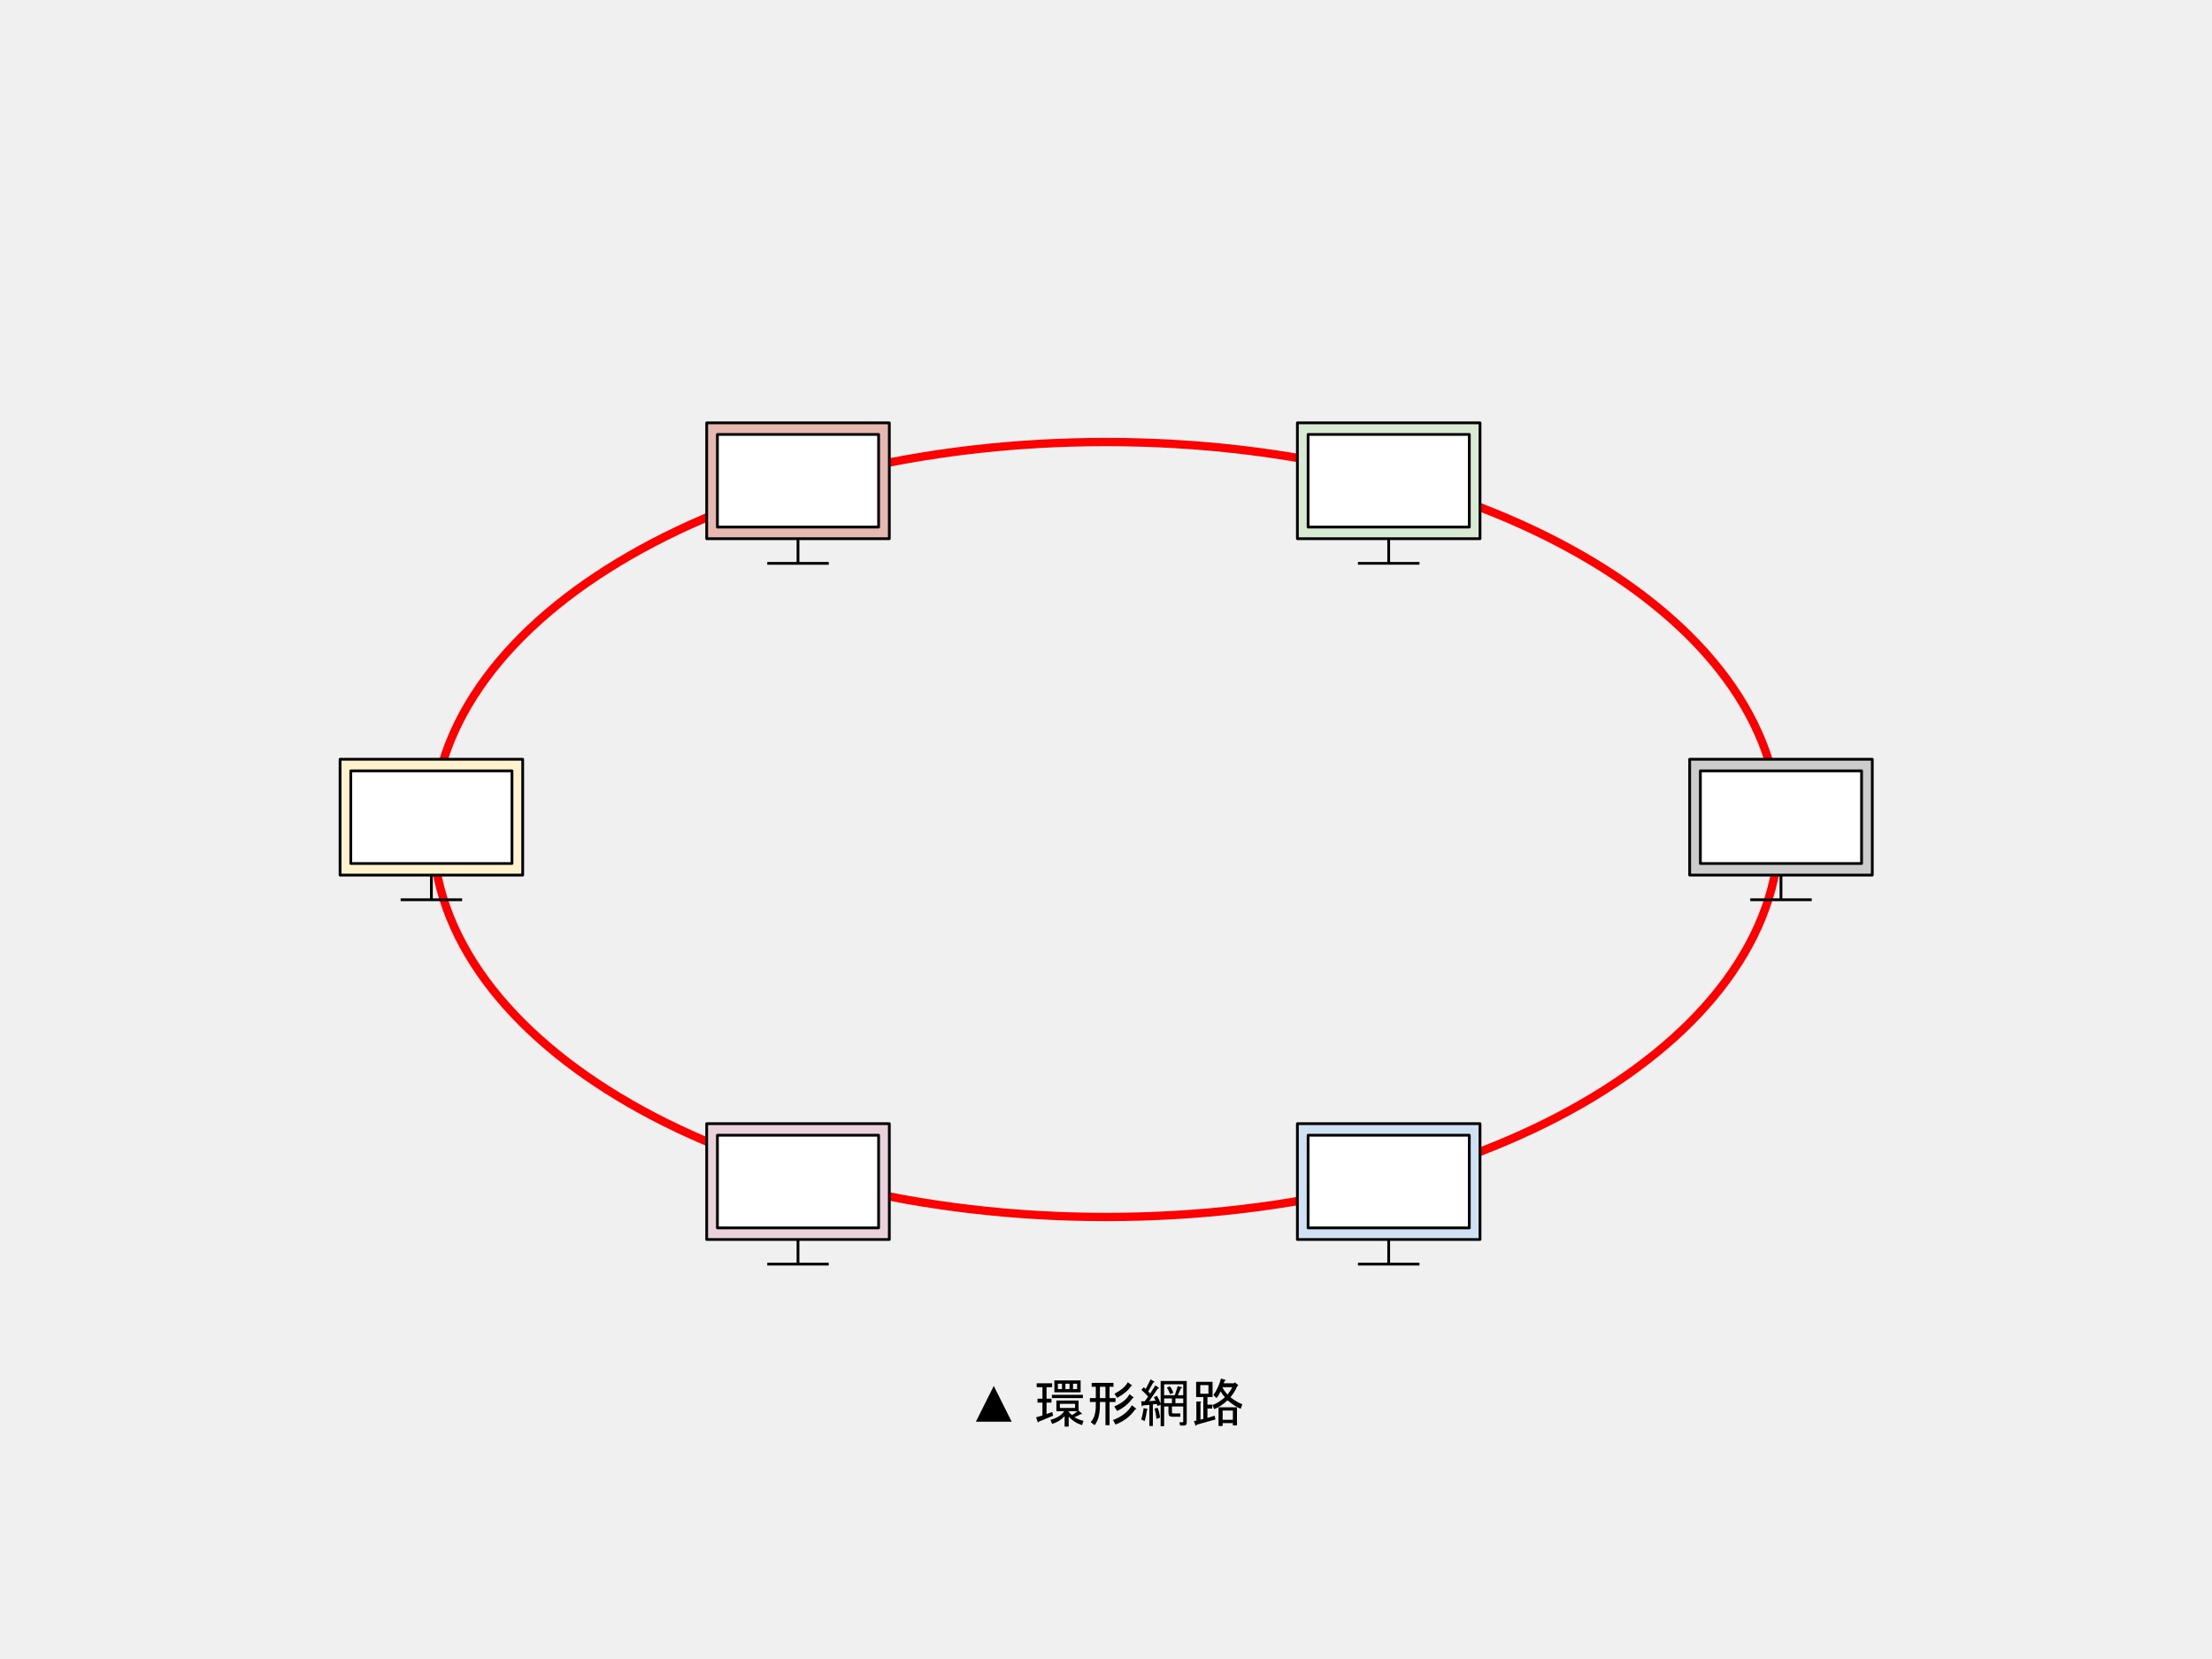
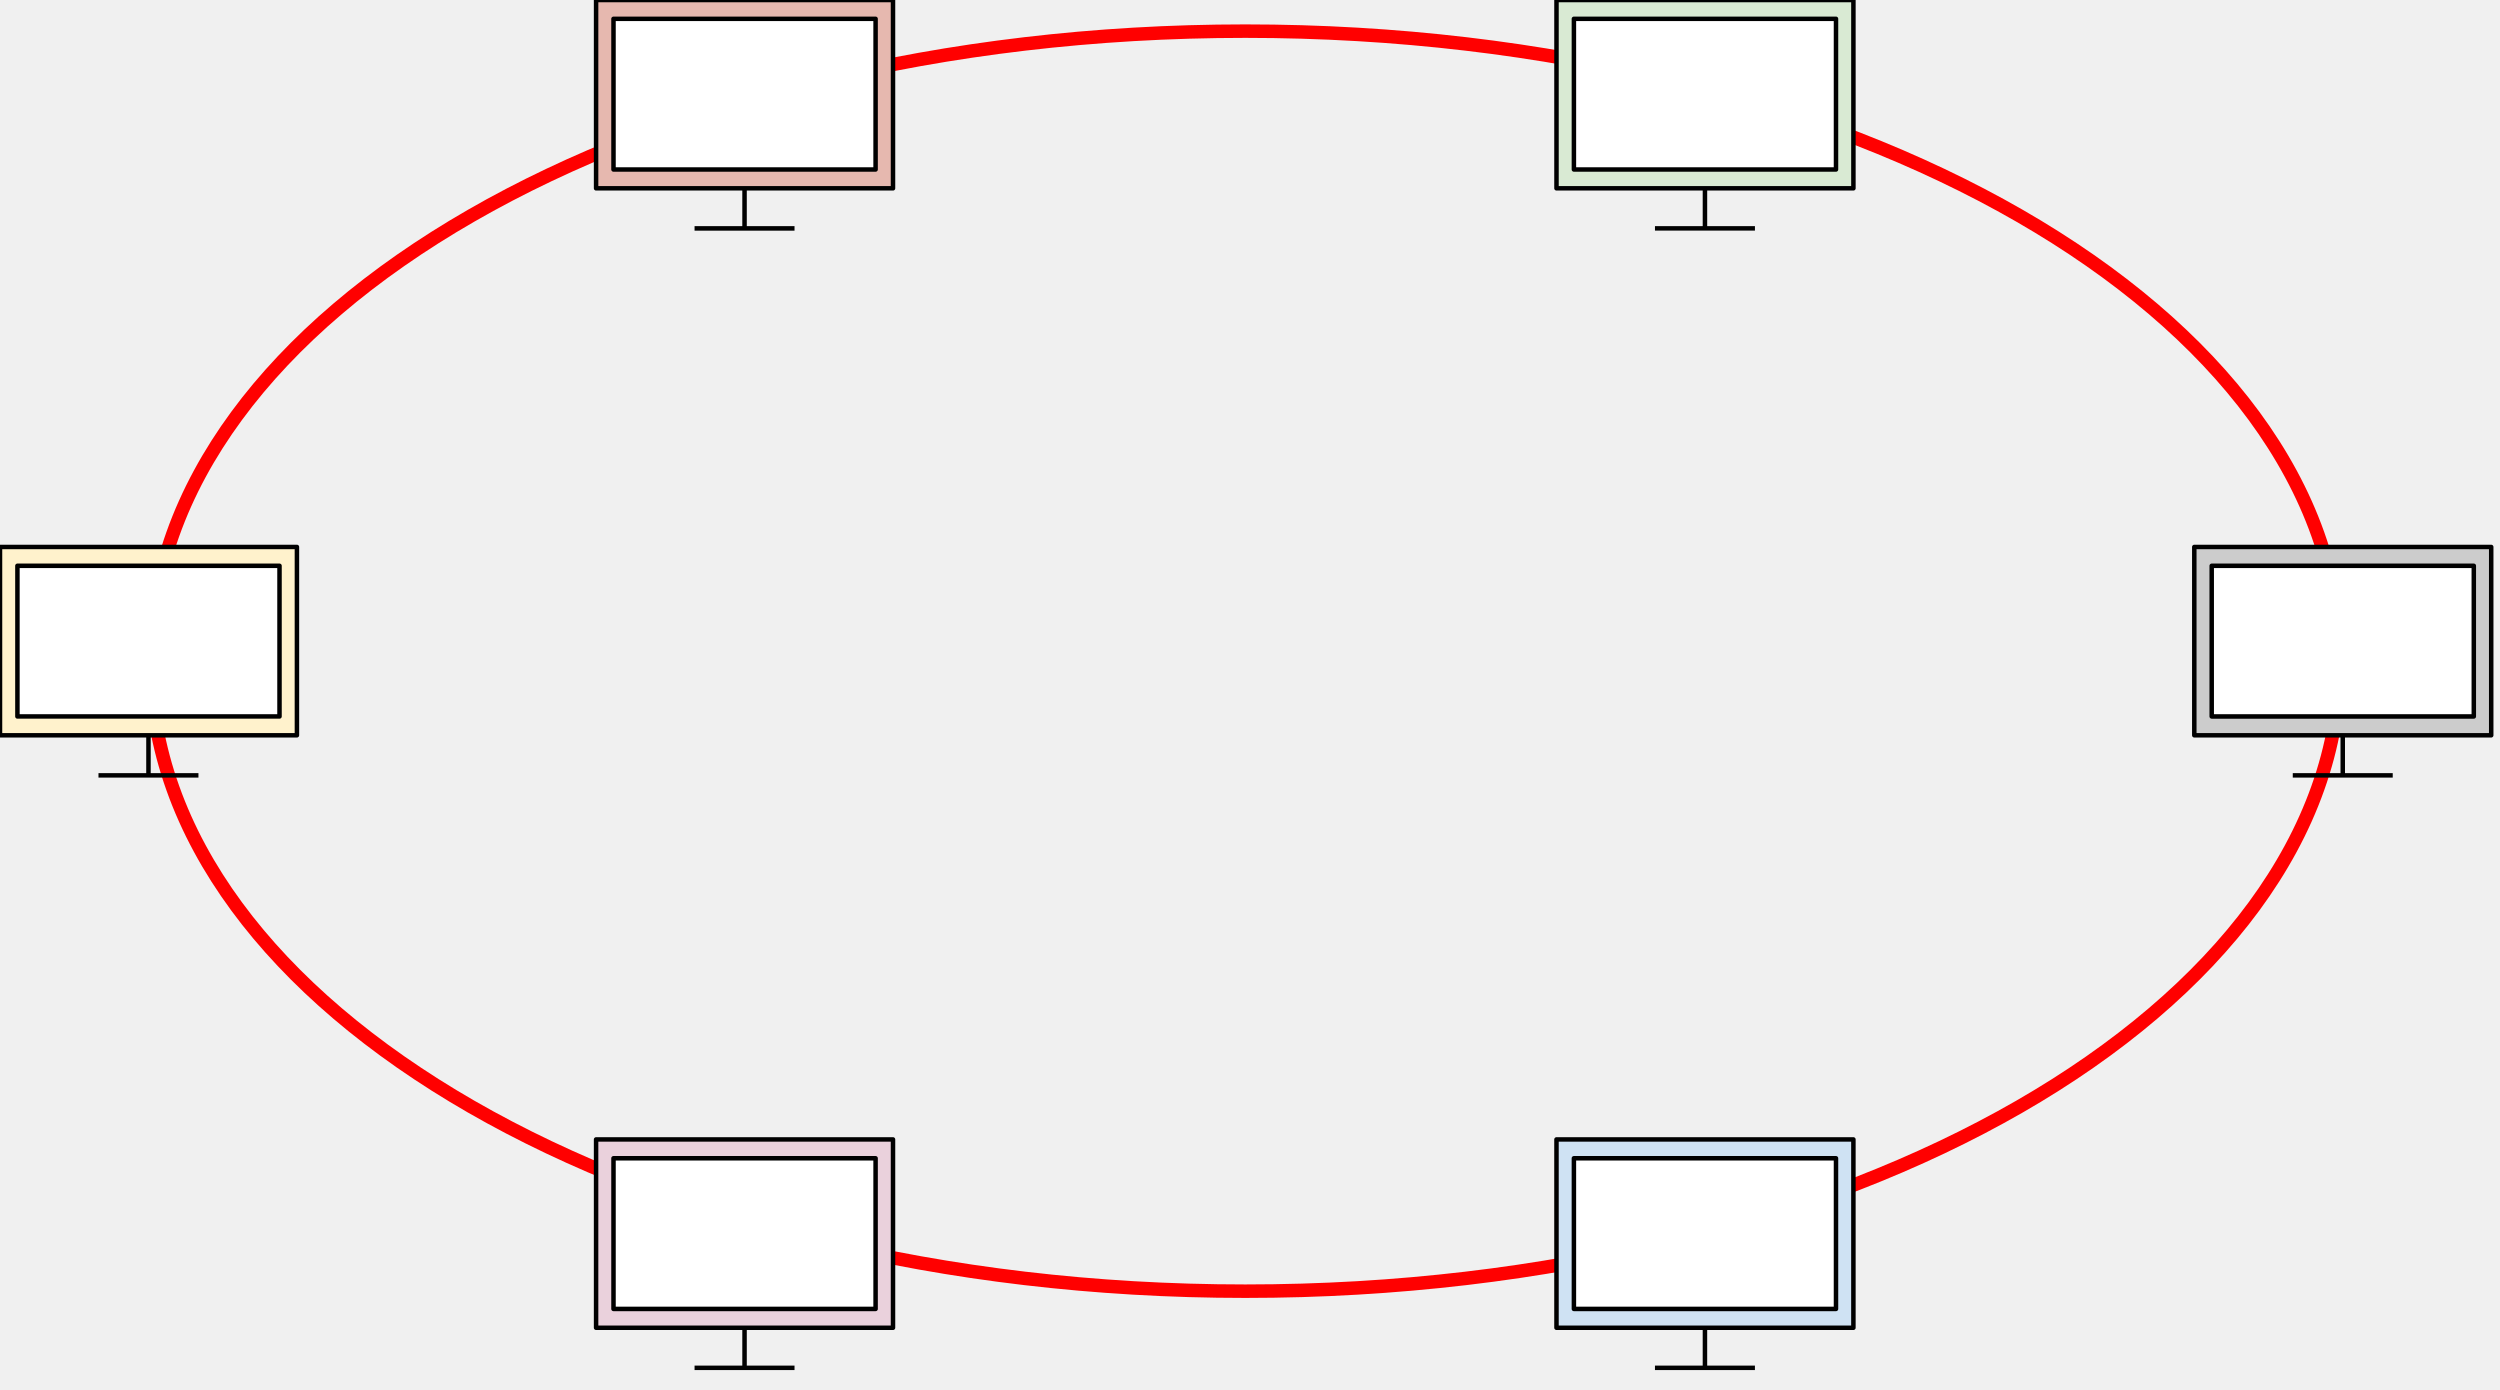
- <svg xmlns="http://www.w3.org/2000/svg" version="1.1" viewBox="0.0 0.0 800.0 600.0" fill="none" stroke="none" stroke-linecap="square" stroke-miterlimit="10">
+ <svg xmlns="http://www.w3.org/2000/svg" version="1.1" viewBox="0.0 0.0 556.097 309.024" fill="none" stroke="none" stroke-linecap="square" stroke-miterlimit="10">
  <clipPath id="p.0">
-     <path d="m0 0l800.0 0l0 600.0l-800.0 0l0 -600.0z" clip-rule="nonzero" />
+     <path d="m0 0l556.097 0l0 309.024l-556.097 0l0 -309.024z" clip-rule="nonzero" />
  </clipPath>
  <g clip-path="url(#p.0)">
-     <path fill="#000000" fill-opacity="0.0" d="m0 0l800.0 0l0 600.0l-800.0 0z" fill-rule="evenodd" />
-     <path fill="#000000" fill-opacity="0.0" d="m156.488 300.0l0 0c0 -77.398 109.024 -140.142 243.512 -140.142l0 0c134.488 0 243.512 62.744 243.512 140.142l0 0c0 77.398 -109.024 140.142 -243.512 140.142l0 0c-134.488 0 -243.512 -62.744 -243.512 -140.142z" fill-rule="evenodd" />
-     <path stroke="#ff0000" stroke-width="3.0" stroke-linejoin="round" stroke-linecap="butt" d="m156.488 300.0l0 0c0 -77.398 109.024 -140.142 243.512 -140.142l0 0c134.488 0 243.512 62.744 243.512 140.142l0 0c0 77.398 -109.024 140.142 -243.512 140.142l0 0c-134.488 0 -243.512 -62.744 -243.512 -140.142z" fill-rule="evenodd" />
-     <path fill="#cfe2f3" d="m469.217 406.387l66.047 0l0 41.89l-66.047 0z" fill-rule="evenodd" />
-     <path stroke="#000000" stroke-width="1.0" stroke-linejoin="round" stroke-linecap="butt" d="m469.217 406.387l66.047 0l0 41.89l-66.047 0z" fill-rule="evenodd" />
-     <path fill="#ffffff" d="m473.091 410.576l58.299 0l0 33.512l-58.299 0z" fill-rule="evenodd" />
-     <path stroke="#000000" stroke-width="1.0" stroke-linejoin="round" stroke-linecap="butt" d="m473.091 410.576l58.299 0l0 33.512l-58.299 0z" fill-rule="evenodd" />
-     <path fill="#000000" fill-opacity="0.0" d="m502.24 448.277l0 8.913" fill-rule="evenodd" />
-     <path stroke="#000000" stroke-width="1.0" stroke-linejoin="round" stroke-linecap="butt" d="m502.24 448.277l0 8.913" fill-rule="evenodd" />
-     <path fill="#000000" fill-opacity="0.0" d="m491.122 457.19l22.236 0" fill-rule="evenodd" />
-     <path stroke="#000000" stroke-width="1.0" stroke-linejoin="round" stroke-linecap="butt" d="m491.122 457.19l22.236 0" fill-rule="evenodd" />
-     <path fill="#ead1dc" d="m255.587 406.387l66.047 0l0 41.89l-66.047 0z" fill-rule="evenodd" />
-     <path stroke="#000000" stroke-width="1.0" stroke-linejoin="round" stroke-linecap="butt" d="m255.587 406.387l66.047 0l0 41.89l-66.047 0z" fill-rule="evenodd" />
-     <path fill="#ffffff" d="m259.461 410.576l58.299 0l0 33.512l-58.299 0z" fill-rule="evenodd" />
-     <path stroke="#000000" stroke-width="1.0" stroke-linejoin="round" stroke-linecap="butt" d="m259.461 410.576l58.299 0l0 33.512l-58.299 0z" fill-rule="evenodd" />
-     <path fill="#000000" fill-opacity="0.0" d="m288.61 448.277l0 8.913" fill-rule="evenodd" />
-     <path stroke="#000000" stroke-width="1.0" stroke-linejoin="round" stroke-linecap="butt" d="m288.61 448.277l0 8.913" fill-rule="evenodd" />
-     <path fill="#000000" fill-opacity="0.0" d="m277.492 457.19l22.236 0" fill-rule="evenodd" />
-     <path stroke="#000000" stroke-width="1.0" stroke-linejoin="round" stroke-linecap="butt" d="m277.492 457.19l22.236 0" fill-rule="evenodd" />
-     <path fill="#fff2cc" d="m122.995 274.597l66.047 0l0 41.89l-66.047 0z" fill-rule="evenodd" />
-     <path stroke="#000000" stroke-width="1.0" stroke-linejoin="round" stroke-linecap="butt" d="m122.995 274.597l66.047 0l0 41.89l-66.047 0z" fill-rule="evenodd" />
-     <path fill="#ffffff" d="m126.869 278.786l58.299 0l0 33.512l-58.299 0z" fill-rule="evenodd" />
-     <path stroke="#000000" stroke-width="1.0" stroke-linejoin="round" stroke-linecap="butt" d="m126.869 278.786l58.299 0l0 33.512l-58.299 0z" fill-rule="evenodd" />
-     <path fill="#000000" fill-opacity="0.0" d="m156.018 316.487l0 8.913" fill-rule="evenodd" />
-     <path stroke="#000000" stroke-width="1.0" stroke-linejoin="round" stroke-linecap="butt" d="m156.018 316.487l0 8.913" fill-rule="evenodd" />
-     <path fill="#000000" fill-opacity="0.0" d="m144.9 325.4l22.236 0" fill-rule="evenodd" />
-     <path stroke="#000000" stroke-width="1.0" stroke-linejoin="round" stroke-linecap="butt" d="m144.9 325.4l22.236 0" fill-rule="evenodd" />
-     <path fill="#e6b8af" d="m255.587 152.932l66.047 0l0 41.89l-66.047 0z" fill-rule="evenodd" />
-     <path stroke="#000000" stroke-width="1.0" stroke-linejoin="round" stroke-linecap="butt" d="m255.587 152.932l66.047 0l0 41.89l-66.047 0z" fill-rule="evenodd" />
-     <path fill="#ffffff" d="m259.461 157.121l58.299 0l0 33.512l-58.299 0z" fill-rule="evenodd" />
-     <path stroke="#000000" stroke-width="1.0" stroke-linejoin="round" stroke-linecap="butt" d="m259.461 157.121l58.299 0l0 33.512l-58.299 0z" fill-rule="evenodd" />
-     <path fill="#000000" fill-opacity="0.0" d="m288.61 194.822l0 8.913" fill-rule="evenodd" />
-     <path stroke="#000000" stroke-width="1.0" stroke-linejoin="round" stroke-linecap="butt" d="m288.61 194.822l0 8.913" fill-rule="evenodd" />
-     <path fill="#000000" fill-opacity="0.0" d="m277.492 203.735l22.236 0" fill-rule="evenodd" />
-     <path stroke="#000000" stroke-width="1.0" stroke-linejoin="round" stroke-linecap="butt" d="m277.492 203.735l22.236 0" fill-rule="evenodd" />
-     <path fill="#cccccc" d="m611.091 274.598l66.047 0l0 41.89l-66.047 0z" fill-rule="evenodd" />
-     <path stroke="#000000" stroke-width="1.0" stroke-linejoin="round" stroke-linecap="butt" d="m611.091 274.598l66.047 0l0 41.89l-66.047 0z" fill-rule="evenodd" />
-     <path fill="#ffffff" d="m614.965 278.787l58.299 0l0 33.512l-58.299 0z" fill-rule="evenodd" />
-     <path stroke="#000000" stroke-width="1.0" stroke-linejoin="round" stroke-linecap="butt" d="m614.965 278.787l58.299 0l0 33.512l-58.299 0z" fill-rule="evenodd" />
-     <path fill="#000000" fill-opacity="0.0" d="m644.114 316.488l0 8.913" fill-rule="evenodd" />
-     <path stroke="#000000" stroke-width="1.0" stroke-linejoin="round" stroke-linecap="butt" d="m644.114 316.488l0 8.913" fill-rule="evenodd" />
-     <path fill="#000000" fill-opacity="0.0" d="m632.996 325.402l22.236 0" fill-rule="evenodd" />
-     <path stroke="#000000" stroke-width="1.0" stroke-linejoin="round" stroke-linecap="butt" d="m632.996 325.402l22.236 0" fill-rule="evenodd" />
-     <path fill="#d9ead3" d="m469.218 152.93l66.047 0l0 41.89l-66.047 0z" fill-rule="evenodd" />
-     <path stroke="#000000" stroke-width="1.0" stroke-linejoin="round" stroke-linecap="butt" d="m469.218 152.93l66.047 0l0 41.89l-66.047 0z" fill-rule="evenodd" />
-     <path fill="#ffffff" d="m473.092 157.119l58.299 0l0 33.512l-58.299 0z" fill-rule="evenodd" />
-     <path stroke="#000000" stroke-width="1.0" stroke-linejoin="round" stroke-linecap="butt" d="m473.092 157.119l58.299 0l0 33.512l-58.299 0z" fill-rule="evenodd" />
-     <path fill="#000000" fill-opacity="0.0" d="m502.241 194.82l0 8.913" fill-rule="evenodd" />
-     <path stroke="#000000" stroke-width="1.0" stroke-linejoin="round" stroke-linecap="butt" d="m502.241 194.82l0 8.913" fill-rule="evenodd" />
-     <path fill="#000000" fill-opacity="0.0" d="m491.123 203.734l22.236 0" fill-rule="evenodd" />
-     <path stroke="#000000" stroke-width="1.0" stroke-linejoin="round" stroke-linecap="butt" d="m491.123 203.734l22.236 0" fill-rule="evenodd" />
-     <path fill="#000000" fill-opacity="0.0" d="m153.921 487.247l492.157 0l0 42.016l-492.157 0z" fill-rule="evenodd" />
-     <path fill="#000000" d="m352.942 514.167l6.469 -12.922l6.469 12.922l-12.938 0z" fill-rule="nonzero" />
-     <path fill="#000000" d="m386.512 515.948l-1.484 0l0 -3.781q-1.781 2.0 -4.516 2.812l-0.594 -1.484q3.562 -0.969 4.969 -3.109l-2.828 0l0 -3.859l8.016 0l0 3.625l1.188 1.047q0.078 0.375 -0.359 0.219q-1.266 0.75 -2.312 1.109q1.344 0.891 3.266 1.344l-0.516 1.562q-3.109 -1.047 -4.828 -3.125l0 3.641zm1.188 -4.156q0.594 -0.297 2.016 -1.406l-3.344 0q0.594 0.812 1.328 1.406zm-7.266 -7.344l11.203 0l0 1.188l-11.203 0l0 -1.188zm-0.156 2.812l-1.781 0l0 4.156l2.078 -0.734l0.297 1.328l-5.188 2.156q-0.078 0.375 -0.375 0.156l-0.594 -1.719l2.297 -0.672l0 -4.672l-1.781 0l0 -1.406l1.781 0l0 -4.156l-2.078 0l0 -1.406l5.578 0l0 1.406l-2.016 0l0 4.156l1.781 0l0 1.406zm8.547 0.453l-5.5 0l0 1.484l5.5 0l0 -1.484zm2.0 -4.156l-9.5 0l0 -4.312l9.5 0l0 4.312zm-1.266 -3.125l-1.484 0l0 1.938l1.484 0l0 -1.938zm-2.75 0l-1.484 0l0 1.938l1.484 0l0 -1.938zm-2.734 0l-1.484 0l0 1.938l1.484 0l0 -1.938zm12.234 6.609l-2.141 0l0 -1.406l2.141 0l0 -4.094l-1.484 0l0 -1.406l7.875 0l0 1.406l-1.406 0l0 4.094l2.141 0l0 1.406l-2.141 0l0 8.391l-1.484 0l0 -8.391l-2.016 0l0 1.266q0 4.75 -1.922 7.125l-1.406 -1.109q1.844 -1.859 1.844 -6.016l0 -1.266zm3.5 -5.5l-2.016 0l0 4.094l2.016 0l0 -4.094zm3.266 2.531q3.625 -1.938 4.812 -4.156l1.484 1.109q0.234 0.156 -0.359 0.297q-1.266 2.156 -4.984 4.234l-0.953 -1.484zm-0.078 4.594q4.234 -1.844 5.484 -4.453l1.484 1.188q0.234 0.156 -0.359 0.297q-2.078 2.906 -5.578 4.609l-1.031 -1.641zm7.859 0.75q0.375 0.141 -0.359 0.375q-2.453 3.625 -7.062 5.422l-0.891 -1.641q4.75 -1.781 6.828 -5.344l1.484 1.188zm1.859 3.937q0.594 -1.719 0.891 -4.094l1.344 0.297q0.219 0.234 -0.156 0.453q-0.297 2.297 -0.812 3.937l-1.266 -0.594zm2.891 -6.609l2.312 -0.156l-0.594 -1.25l1.109 -0.531q0.734 1.188 1.328 2.828l0 -8.172l9.438 0l0 15q0 1.109 -0.969 1.109l-1.406 0l-0.297 -1.188l1.188 0q0.219 0 0.219 -0.219l0 -5.5l-4.078 0l0 2.078q0 0.453 0.438 0.453l2.594 0l0 1.187l-2.969 0q-1.328 0 -1.328 -1.344l0 -2.375l-1.562 0l0 7.141l-1.266 0l0 -7.797l-1.109 0.516l-0.297 -0.75l-1.406 0.156l0 7.797l-1.266 0l0 -7.656l-2.375 0.234q-0.219 0.656 -0.375 0.219l-0.219 -1.703l1.266 0l1.266 -1.719q-1.266 -1.406 -2.453 -2.438l0.891 -0.969l0.672 0.672l1.781 -3.5l1.25 0.75q0.375 0.297 -0.297 0.375l-1.844 3.266l0.734 0.734l1.859 -2.969l1.188 0.812q0.375 0.297 -0.297 0.375l-3.125 4.531zm9.281 -2.156l1.047 -3.266l1.406 0.375q0.516 0.141 -0.219 0.375l-1.125 2.516l1.938 0l0 -3.938l-6.906 0l0 3.938l3.859 0zm-6.234 4.531q0.672 1.562 0.891 3.562l-1.266 0.516q-0.219 -2.078 -0.734 -3.703l1.109 -0.375zm4.453 -7.719q0.672 0.812 1.266 2.297l-1.188 0.516q-0.516 -1.484 -1.188 -2.375l1.109 -0.438zm-2.078 6.078l2.828 0l0 -1.703l-2.828 0l0 1.703zm6.906 0l0 -1.703l-2.828 0l0 1.703l2.828 0zm17.953 6.016l0 -3.344l-3.703 0l0 3.344l3.703 0zm1.484 2.016l-1.484 0l0 -0.828l-3.703 0l0 1.047l-1.484 0l0 -6.766l6.672 0l0 6.547zm-5.266 -13.812q0.375 1.031 1.859 2.672q1.328 -1.781 1.703 -2.672l-3.562 0zm1.859 4.75q-2.594 2.375 -4.828 3.188l-0.672 -1.484q2.078 -0.672 4.531 -2.812q-0.594 -0.594 -1.562 -2.156q-0.734 1.703 -1.484 2.453l-1.109 -1.125q1.781 -2.375 2.75 -5.938l1.562 0.453q0.297 0.297 -0.234 0.375l-0.359 0.891l3.781 0l0.219 -0.375l1.188 0.969q0.297 0.219 -0.297 0.438q-1.031 2.375 -2.453 4.016q2.531 1.922 4.312 2.516l-0.594 1.641q-1.781 -0.594 -4.75 -3.047zm-5.422 -6.688l0 5.5l-1.859 0l0 2.75l1.719 0l0 1.406l-1.719 0l0 3.406l2.609 -0.812l0.297 1.344l-6.828 1.922q-0.078 0.594 -0.375 0.297l-0.594 -1.625l0.891 -0.156l0 -6.906l1.406 0q0.594 0.078 0.078 0.453l0 6.078l1.031 -0.219l0 -7.937l-1.328 0l-1.266 0l0 -5.5l5.938 0zm-1.484 4.312l0 -3.125l-2.969 0l0 3.125l2.969 0z" fill-rule="nonzero" />
+     <path fill="#000000" fill-opacity="0.0" d="m0 0l556.097 0l0 309.024l-556.097 0z" fill-rule="evenodd" />
+     <path fill="#000000" fill-opacity="0.0" d="m33.493 147.068l0 0c0 -77.398 109.024 -140.142 243.512 -140.142l0 0c134.488 0 243.512 62.744 243.512 140.142l0 0c0 77.398 -109.024 140.142 -243.512 140.142l0 0c-134.488 0 -243.512 -62.744 -243.512 -140.142z" fill-rule="evenodd" />
+     <path stroke="#ff0000" stroke-width="3.0" stroke-linejoin="round" stroke-linecap="butt" d="m33.493 147.068l0 0c0 -77.398 109.024 -140.142 243.512 -140.142l0 0c134.488 0 243.512 62.744 243.512 140.142l0 0c0 77.398 -109.024 140.142 -243.512 140.142l0 0c-134.488 0 -243.512 -62.744 -243.512 -140.142z" fill-rule="evenodd" />
+     <path fill="#cfe2f3" d="m346.222 253.455l66.047 0l0 41.89l-66.047 0z" fill-rule="evenodd" />
+     <path stroke="#000000" stroke-width="1.0" stroke-linejoin="round" stroke-linecap="butt" d="m346.222 253.455l66.047 0l0 41.89l-66.047 0z" fill-rule="evenodd" />
+     <path fill="#ffffff" d="m350.096 257.644l58.299 0l0 33.512l-58.299 0z" fill-rule="evenodd" />
+     <path stroke="#000000" stroke-width="1.0" stroke-linejoin="round" stroke-linecap="butt" d="m350.096 257.644l58.299 0l0 33.512l-58.299 0z" fill-rule="evenodd" />
+     <path fill="#000000" fill-opacity="0.0" d="m379.245 295.345l0 8.913" fill-rule="evenodd" />
+     <path stroke="#000000" stroke-width="1.0" stroke-linejoin="round" stroke-linecap="butt" d="m379.245 295.345l0 8.913" fill-rule="evenodd" />
+     <path fill="#000000" fill-opacity="0.0" d="m368.127 304.259l22.236 0" fill-rule="evenodd" />
+     <path stroke="#000000" stroke-width="1.0" stroke-linejoin="round" stroke-linecap="butt" d="m368.127 304.259l22.236 0" fill-rule="evenodd" />
+     <path fill="#ead1dc" d="m132.592 253.455l66.047 0l0 41.89l-66.047 0z" fill-rule="evenodd" />
+     <path stroke="#000000" stroke-width="1.0" stroke-linejoin="round" stroke-linecap="butt" d="m132.592 253.455l66.047 0l0 41.89l-66.047 0z" fill-rule="evenodd" />
+     <path fill="#ffffff" d="m136.466 257.644l58.299 0l0 33.512l-58.299 0z" fill-rule="evenodd" />
+     <path stroke="#000000" stroke-width="1.0" stroke-linejoin="round" stroke-linecap="butt" d="m136.466 257.644l58.299 0l0 33.512l-58.299 0z" fill-rule="evenodd" />
+     <path fill="#000000" fill-opacity="0.0" d="m165.615 295.345l0 8.913" fill-rule="evenodd" />
+     <path stroke="#000000" stroke-width="1.0" stroke-linejoin="round" stroke-linecap="butt" d="m165.615 295.345l0 8.913" fill-rule="evenodd" />
+     <path fill="#000000" fill-opacity="0.0" d="m154.497 304.259l22.236 0" fill-rule="evenodd" />
+     <path stroke="#000000" stroke-width="1.0" stroke-linejoin="round" stroke-linecap="butt" d="m154.497 304.259l22.236 0" fill-rule="evenodd" />
+     <path fill="#fff2cc" d="m0 121.665l66.047 0l0 41.89l-66.047 0z" fill-rule="evenodd" />
+     <path stroke="#000000" stroke-width="1.0" stroke-linejoin="round" stroke-linecap="butt" d="m0 121.665l66.047 0l0 41.89l-66.047 0z" fill-rule="evenodd" />
+     <path fill="#ffffff" d="m3.874 125.854l58.299 0l0 33.512l-58.299 0z" fill-rule="evenodd" />
+     <path stroke="#000000" stroke-width="1.0" stroke-linejoin="round" stroke-linecap="butt" d="m3.874 125.854l58.299 0l0 33.512l-58.299 0z" fill-rule="evenodd" />
+     <path fill="#000000" fill-opacity="0.0" d="m33.024 163.555l0 8.913" fill-rule="evenodd" />
+     <path stroke="#000000" stroke-width="1.0" stroke-linejoin="round" stroke-linecap="butt" d="m33.024 163.555l0 8.913" fill-rule="evenodd" />
+     <path fill="#000000" fill-opacity="0.0" d="m21.906 172.469l22.236 0" fill-rule="evenodd" />
+     <path stroke="#000000" stroke-width="1.0" stroke-linejoin="round" stroke-linecap="butt" d="m21.906 172.469l22.236 0" fill-rule="evenodd" />
+     <path fill="#e6b8af" d="m132.592 0l66.047 0l0 41.89l-66.047 0z" fill-rule="evenodd" />
+     <path stroke="#000000" stroke-width="1.0" stroke-linejoin="round" stroke-linecap="butt" d="m132.592 0l66.047 0l0 41.89l-66.047 0z" fill-rule="evenodd" />
+     <path fill="#ffffff" d="m136.466 4.189l58.299 0l0 33.512l-58.299 0z" fill-rule="evenodd" />
+     <path stroke="#000000" stroke-width="1.0" stroke-linejoin="round" stroke-linecap="butt" d="m136.466 4.189l58.299 0l0 33.512l-58.299 0z" fill-rule="evenodd" />
+     <path fill="#000000" fill-opacity="0.0" d="m165.615 41.89l0 8.913" fill-rule="evenodd" />
+     <path stroke="#000000" stroke-width="1.0" stroke-linejoin="round" stroke-linecap="butt" d="m165.615 41.89l0 8.913" fill-rule="evenodd" />
+     <path fill="#000000" fill-opacity="0.0" d="m154.497 50.803l22.236 0" fill-rule="evenodd" />
+     <path stroke="#000000" stroke-width="1.0" stroke-linejoin="round" stroke-linecap="butt" d="m154.497 50.803l22.236 0" fill-rule="evenodd" />
+     <path fill="#cccccc" d="m488.096 121.667l66.047 0l0 41.89l-66.047 0z" fill-rule="evenodd" />
+     <path stroke="#000000" stroke-width="1.0" stroke-linejoin="round" stroke-linecap="butt" d="m488.096 121.667l66.047 0l0 41.89l-66.047 0z" fill-rule="evenodd" />
+     <path fill="#ffffff" d="m491.97 125.856l58.299 0l0 33.512l-58.299 0z" fill-rule="evenodd" />
+     <path stroke="#000000" stroke-width="1.0" stroke-linejoin="round" stroke-linecap="butt" d="m491.97 125.856l58.299 0l0 33.512l-58.299 0z" fill-rule="evenodd" />
+     <path fill="#000000" fill-opacity="0.0" d="m521.119 163.556l0 8.913" fill-rule="evenodd" />
+     <path stroke="#000000" stroke-width="1.0" stroke-linejoin="round" stroke-linecap="butt" d="m521.119 163.556l0 8.913" fill-rule="evenodd" />
+     <path fill="#000000" fill-opacity="0.0" d="m510.001 172.47l22.236 0" fill-rule="evenodd" />
+     <path stroke="#000000" stroke-width="1.0" stroke-linejoin="round" stroke-linecap="butt" d="m510.001 172.47l22.236 0" fill-rule="evenodd" />
+     <path fill="#d9ead3" d="m346.223 -0.001l66.047 0l0 41.89l-66.047 0z" fill-rule="evenodd" />
+     <path stroke="#000000" stroke-width="1.0" stroke-linejoin="round" stroke-linecap="butt" d="m346.223 -0.001l66.047 0l0 41.89l-66.047 0z" fill-rule="evenodd" />
+     <path fill="#ffffff" d="m350.097 4.188l58.299 0l0 33.512l-58.299 0z" fill-rule="evenodd" />
+     <path stroke="#000000" stroke-width="1.0" stroke-linejoin="round" stroke-linecap="butt" d="m350.097 4.188l58.299 0l0 33.512l-58.299 0z" fill-rule="evenodd" />
+     <path fill="#000000" fill-opacity="0.0" d="m379.247 41.888l0 8.913" fill-rule="evenodd" />
+     <path stroke="#000000" stroke-width="1.0" stroke-linejoin="round" stroke-linecap="butt" d="m379.247 41.888l0 8.913" fill-rule="evenodd" />
+     <path fill="#000000" fill-opacity="0.0" d="m368.129 50.802l22.236 0" fill-rule="evenodd" />
+     <path stroke="#000000" stroke-width="1.0" stroke-linejoin="round" stroke-linecap="butt" d="m368.129 50.802l22.236 0" fill-rule="evenodd" />
  </g>
</svg>
